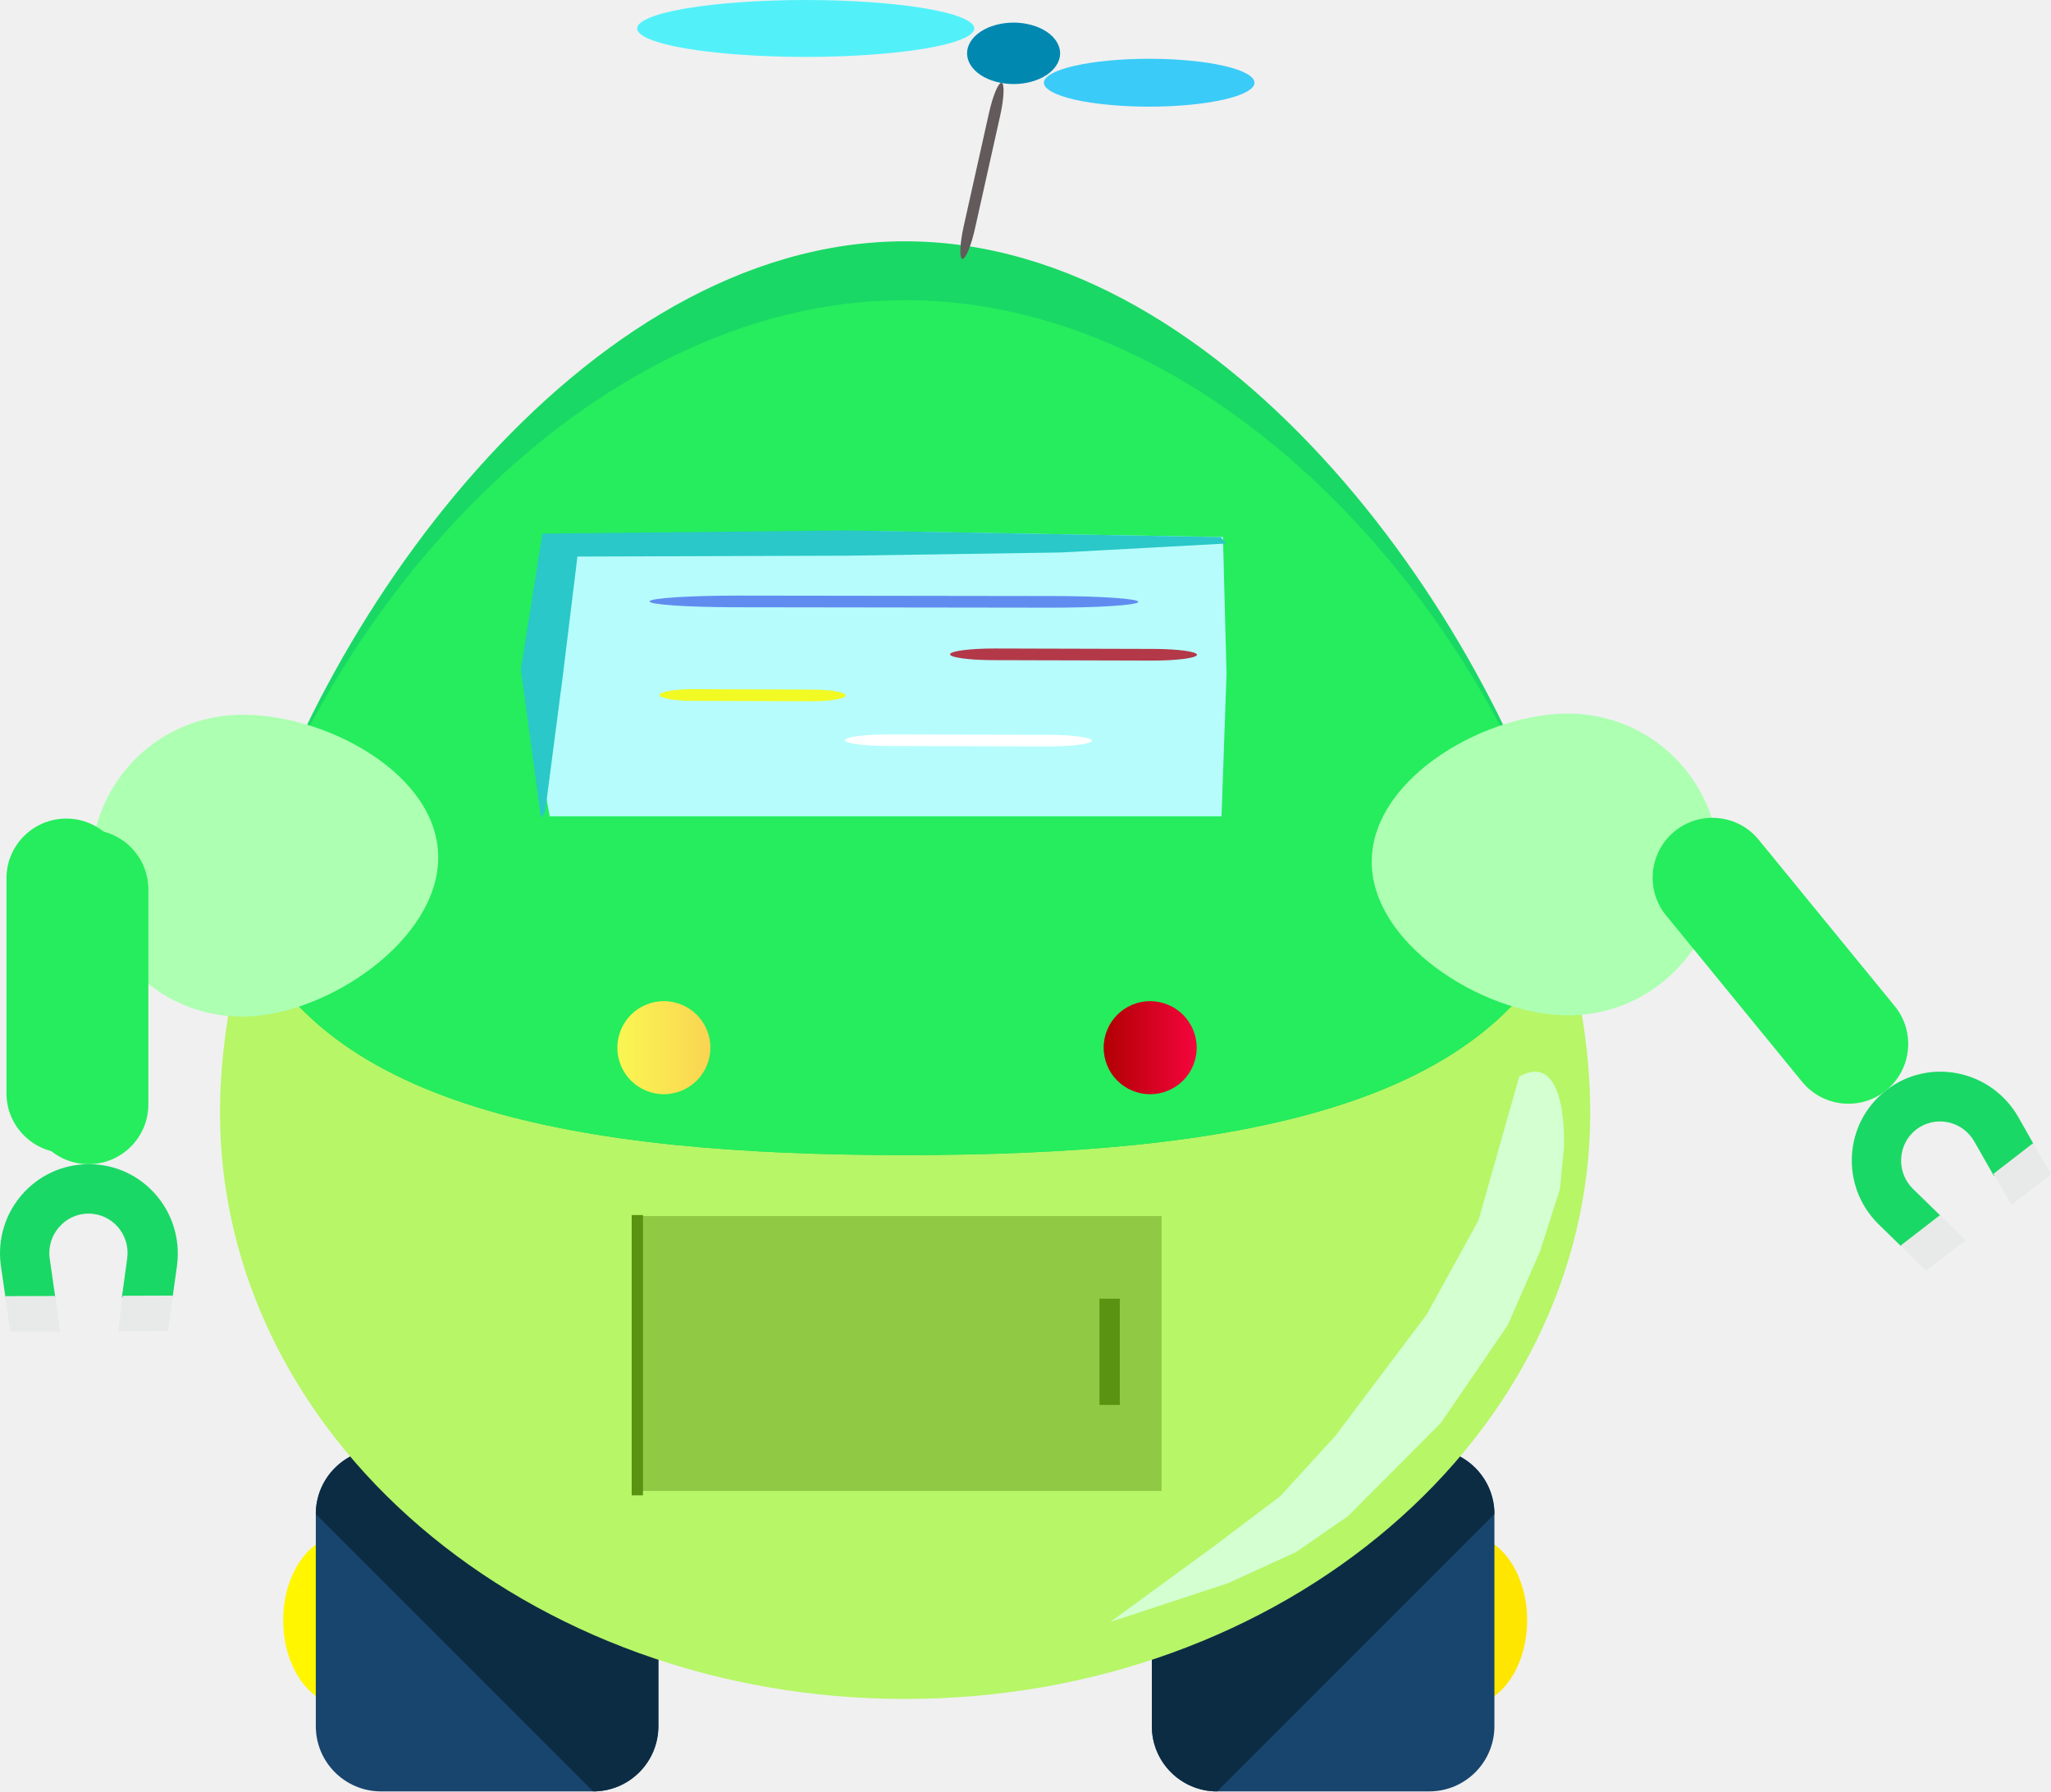
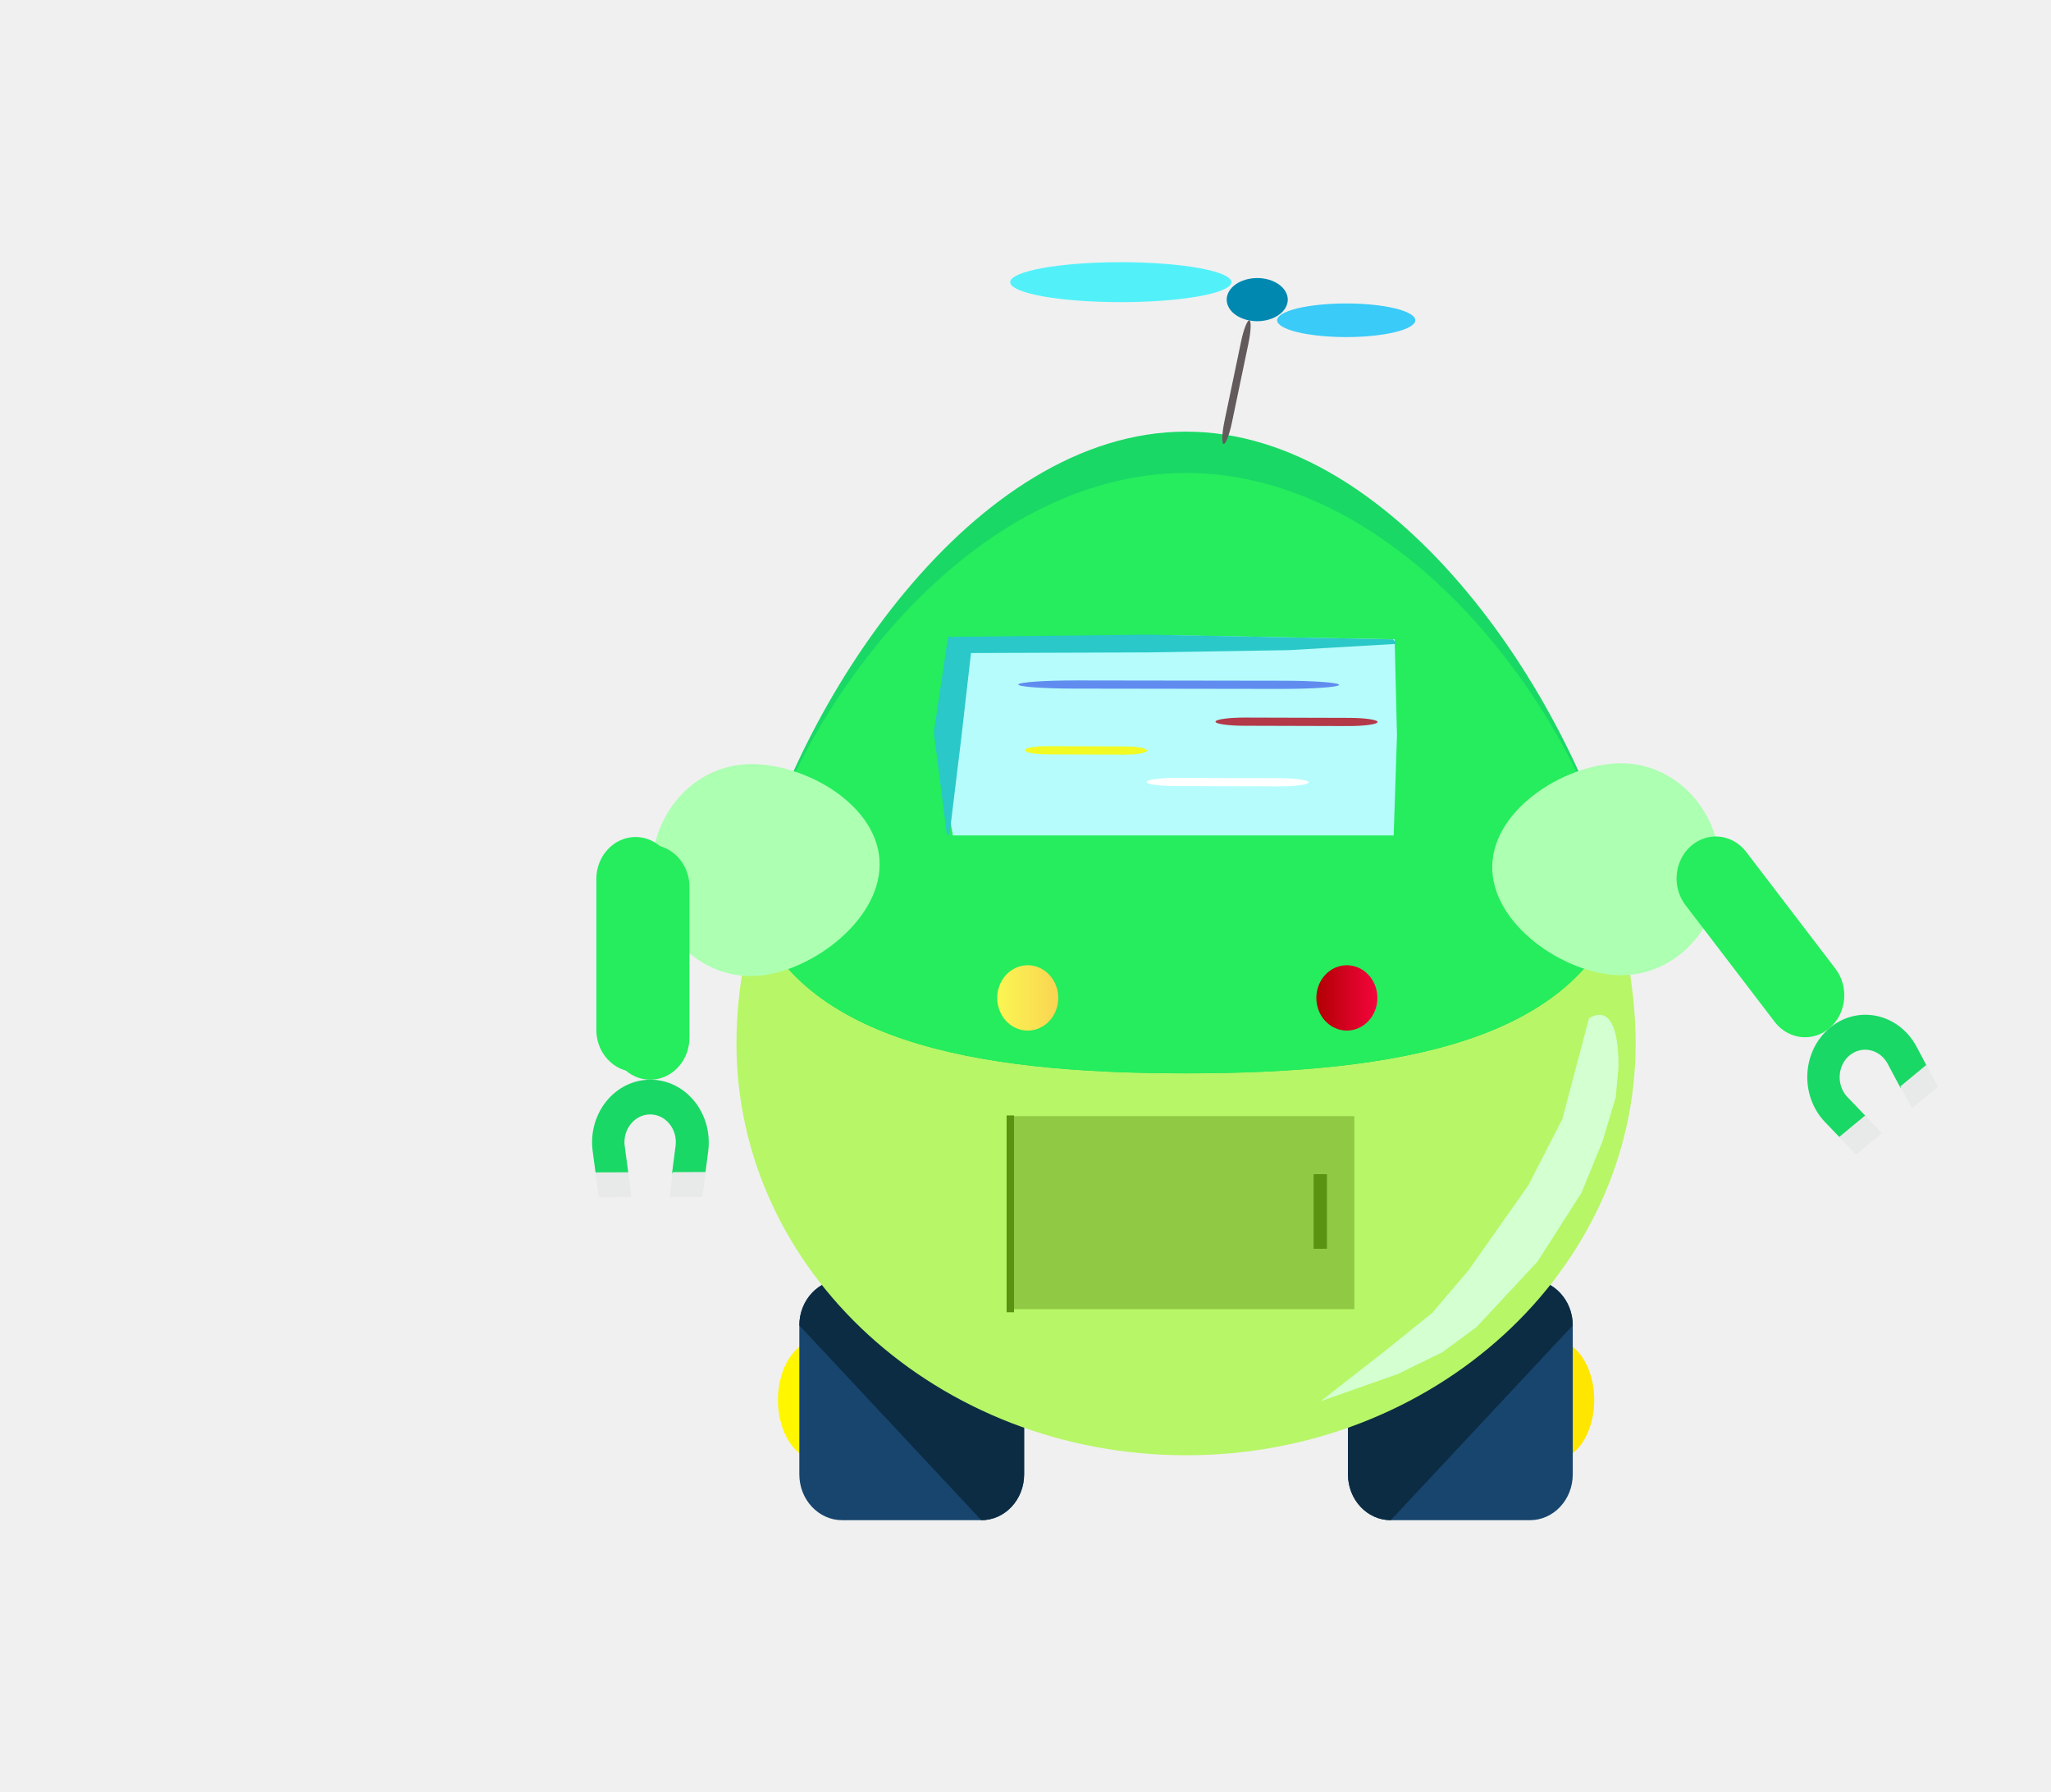
<svg xmlns="http://www.w3.org/2000/svg" xmlns:xlink="http://www.w3.org/1999/xlink" version="1.1" id="Layer_1" x="0px" y="0px" viewBox="0 0 479.852 419.058" xml:space="preserve" width="479.852" height="419.058">
  <defs id="defs7416">
    <linearGradient id="linearGradient12486">
      <stop style="stop-color:#faf652;stop-opacity:1;" offset="0" id="stop12482" />
      <stop style="stop-color:#fad452;stop-opacity:1" offset="1" id="stop12484" />
    </linearGradient>
    <linearGradient id="linearGradient12478">
      <stop style="stop-color:#b10003;stop-opacity:1" offset="0" id="stop12474" />
      <stop style="stop-color:#f5053d;stop-opacity:1" offset="1" id="stop12476" />
    </linearGradient>
-     <linearGradient xlink:href="#linearGradient12478" id="linearGradient12480" x1="310.207" y1="326.629" x2="331.983" y2="326.629" gradientUnits="userSpaceOnUse" gradientTransform="translate(-51.9975,-81.54639)" />
-     <linearGradient xlink:href="#linearGradient12486" id="linearGradient12488" x1="157.548" y1="326.629" x2="179.325" y2="326.629" gradientUnits="userSpaceOnUse" gradientTransform="translate(-13.11611,-81.54639)" />
+     <linearGradient xlink:href="#linearGradient12478" id="linearGradient12480" x1="310.207" y1="326.629" x2="331.983" y2="326.629" gradientUnits="userSpaceOnUse" gradientTransform="matrix(0.6562276,0,0,0.7022435,104.4017,4.065764)" />
+     <linearGradient xlink:href="#linearGradient12486" id="linearGradient12488" x1="157.548" y1="326.629" x2="179.325" y2="326.629" gradientUnits="userSpaceOnUse" gradientTransform="matrix(0.6562276,0,0,0.7022435,129.9168,4.065764)" />
  </defs>
-   <ellipse style="fill:#fff600;fill-opacity:1" cx="80.566" cy="379.028" rx="14.312" ry="20.031" id="ellipse7297" />
-   <path style="fill:#18456d" d="m 154.034,403.793 c 0,8.436 -6.837,15.265 -15.265,15.265 H 89.152 c -8.428,0 -15.265,-6.829 -15.265,-15.265 v -49.617 c 0,-8.42 6.837,-15.265 15.265,-15.265 h 49.617 c 8.428,0 15.265,6.845 15.265,15.265 z" id="path7299" />
-   <path style="fill:#0c2c44" d="m 73.886,354.176 c 0,-8.42 6.837,-15.265 15.265,-15.265 h 49.617 c 8.428,0 15.265,6.845 15.265,15.265 v 49.617 c 0,8.436 -6.837,15.265 -15.265,15.265" id="path7301" />
-   <ellipse style="fill:#ffe600;fill-opacity:1" cx="342.985" cy="379.028" rx="14.312" ry="20.031" id="ellipse7303" />
-   <path style="fill:#18456d" d="m 269.486,403.793 c 0,8.436 6.837,15.265 15.265,15.265 h 49.617 c 8.428,0 15.265,-6.829 15.265,-15.265 v -49.617 c 0,-8.42 -6.837,-15.265 -15.265,-15.265 h -49.617 c -8.428,0 -15.265,6.845 -15.265,15.265 z" id="path7305" />
-   <path style="fill:#0c2c44" d="m 349.633,354.176 c 0,-8.42 -6.837,-15.265 -15.265,-15.265 h -49.617 c -8.428,0 -15.265,6.845 -15.265,15.265 v 49.617 c 0,8.436 6.837,15.265 15.265,15.265" id="path7307" />
-   <path style="fill:#b7f667;fill-opacity:1;stroke-width:0.925" d="m 372.059,260.228 c 0,75.782 -71.759,137.208 -160.295,137.208 -88.544,0 -160.295,-61.421 -160.295,-137.208 0,-75.768 71.751,-189.473 160.295,-189.473 88.528,0 160.295,113.705 160.295,189.473 z" id="path7309" />
-   <path style="fill:#1ad865;fill-opacity:1;stroke-width:0.887" d="m 211.756,56.448 c -75.823,0 -139.303,90.337 -155.979,156.043 16.518,46.999 80.006,57.717 155.979,57.717 75.973,0 139.469,-10.719 155.979,-57.717 -16.676,-65.705 -80.148,-156.043 -155.979,-156.043 z" id="path7311" />
-   <path style="fill:#25ed5d;fill-opacity:1;stroke:none;stroke-width:0.887;stroke-opacity:1" d="m 211.756,70.211 c -75.823,0 -139.303,76.582 -155.979,142.279 16.518,46.993 80.006,57.71 155.979,57.71 75.973,0 139.469,-10.717 155.979,-57.71 -16.676,-65.692 -80.148,-142.279 -155.979,-142.279 z" id="path7313" />
-   <path style="fill:#adffb2;fill-opacity:1" d="m 102.457,198.847 c 1.554,19.441 -23.569,37.293 -43.003,38.846 -19.441,1.554 -36.459,-12.937 -38.012,-32.37 -1.554,-19.441 12.953,-36.452 32.386,-38.006 19.434,-1.555 47.076,12.095 48.629,31.529 z" id="path7355" />
-   <path style="fill:#25ed5d;fill-opacity:1" d="m 34.71,258.342 c 0,7.719 -6.262,13.989 -13.982,13.989 v 0 c -7.727,0 -13.997,-6.27 -13.997,-13.989 v -50.263 c 0,-7.719 6.27,-13.982 13.997,-13.982 v 0 c 7.712,0 13.982,6.262 13.982,13.982 0,0.001 0,50.263 0,50.263 z" id="path7361" />
-   <path style="fill:#adffb2;fill-opacity:1" d="m 320.933,200.991 c 0.525,-19.496 27.406,-34.579 46.895,-34.054 19.496,0.525 34.874,16.746 34.349,36.241 -0.525,19.504 -16.761,34.858 -36.249,34.333 -19.489,-0.525 -45.52,-17.04 -44.995,-36.52 z" id="path7369" />
-   <path style="fill:#25ed5d;fill-opacity:1" d="m 443.283,235.35 c 4.887,5.975 4.015,14.788 -1.968,19.68 v 0 c -5.975,4.887 -14.804,4.007 -19.691,-1.968 L 389.805,214.154 c -4.887,-5.975 -3.998,-14.793 1.984,-19.684 v 0 c 5.981,-4.892 14.788,-4.004 19.675,1.972 z" id="path7375" />
+   <ellipse style="fill:#fff600;fill-opacity:1;stroke-width:0.679" cx="191.394" cy="327.501" rx="9.392" ry="14.067" id="ellipse7297" />
+   <path style="fill:#18456d;stroke-width:0.679" d="m 239.605,344.892 c 0,5.924 -4.487,10.72 -10.017,10.72 h -32.56 c -5.531,0 -10.017,-4.796 -10.017,-10.72 v -34.843 c 0,-5.913 4.487,-10.72 10.017,-10.72 h 32.56 c 5.531,0 10.017,4.807 10.017,10.72 z" id="path7299" />
+   <path style="fill:#0c2c44;stroke-width:0.679" d="m 187.01,310.049 c 0,-5.913 4.487,-10.72 10.017,-10.72 h 32.56 c 5.531,0 10.017,4.807 10.017,10.72 v 34.843 c 0,5.924 -4.487,10.72 -10.017,10.72" id="path7301" />
+   <ellipse style="fill:#ffe600;fill-opacity:1;stroke-width:0.679" cx="363.6" cy="327.501" rx="9.392" ry="14.067" id="ellipse7303" />
+   <path style="fill:#18456d;stroke-width:0.679" d="m 315.368,344.892 c 0,5.924 4.487,10.72 10.017,10.72 h 32.56 c 5.531,0 10.017,-4.796 10.017,-10.72 v -34.843 c 0,-5.913 -4.487,-10.72 -10.017,-10.72 h -32.56 c -5.531,0 -10.017,4.807 -10.017,10.72 z" id="path7305" />
+   <path style="fill:#0c2c44;stroke-width:0.679" d="m 367.963,310.049 c 0,-5.913 -4.487,-10.72 -10.017,-10.72 h -32.56 c -5.531,0 -10.017,4.807 -10.017,10.72 v 34.843 c 0,5.924 4.487,10.72 10.017,10.72" id="path7307" />
+   <path style="fill:#b7f667;fill-opacity:1;stroke-width:0.628" d="m 382.679,244.074 c 0,53.217 -47.09,96.354 -105.19,96.354 -58.105,0 -105.19,-43.132 -105.19,-96.354 0,-53.207 47.085,-133.056 105.19,-133.056 58.095,0 105.19,79.849 105.19,133.056 z" id="path7309" />
+   <path style="fill:#1ad865;fill-opacity:1;stroke-width:0.602" d="m 277.484,100.971 c -49.757,0 -91.414,63.439 -102.358,109.58 10.84,33.005 52.502,40.532 102.358,40.532 49.856,0 91.523,-7.527 102.358,-40.532 C 368.899,164.41 327.247,100.971 277.484,100.971 Z" id="path7311" />
+   <path style="fill:#25ed5d;fill-opacity:1;stroke:none;stroke-width:0.602;stroke-opacity:1" d="m 277.484,110.637 c -49.757,0 -91.414,53.779 -102.358,99.915 10.84,33.001 52.502,40.527 102.358,40.527 49.856,0 91.523,-7.526 102.358,-40.527 -10.943,-46.132 -52.595,-99.915 -102.358,-99.915 z" id="path7313" />
+   <path style="fill:#adffb2;fill-opacity:1;stroke-width:0.679" d="m 205.759,200.97 c 1.02,13.652 -15.467,26.189 -28.22,27.28 -12.758,1.091 -23.925,-9.085 -24.945,-22.732 -1.02,-13.652 8.5,-25.598 21.253,-26.689 12.753,-1.092 30.892,8.494 31.912,22.141 z" id="path7355" />
+   <path style="fill:#25ed5d;fill-opacity:1;stroke-width:0.679" d="m 161.302,242.75 c 0,5.421 -4.109,9.824 -9.175,9.824 v 0 c -5.071,0 -9.185,-4.403 -9.185,-9.824 v -35.297 c 0,-5.421 4.115,-9.819 9.185,-9.819 v 0 c 5.061,0 9.175,4.397 9.175,9.819 0,7e-4 0,35.297 0,35.297 z" id="path7361" />
+   <path style="fill:#adffb2;fill-opacity:1;stroke-width:0.679" d="m 349.129,202.476 c 0.344,-13.691 17.985,-24.283 30.774,-23.914 12.794,0.369 22.885,11.759 22.541,25.45 -0.345,13.697 -10.999,24.479 -23.788,24.11 -12.789,-0.368 -29.871,-11.966 -29.527,-25.646 z" id="path7369" />
+   <path style="fill:#25ed5d;fill-opacity:1;stroke-width:0.679" d="m 429.418,226.604 c 3.207,4.196 2.635,10.385 -1.291,13.82 v 0 c -3.921,3.432 -9.715,2.814 -12.922,-1.382 l -20.881,-27.323 c -3.207,-4.196 -2.623,-10.388 1.302,-13.823 v 0 c 3.925,-3.435 9.704,-2.812 12.911,1.385 z" id="path7375" />
  <g id="g7383" transform="translate(-37.79084,-80.05095)" />
  <g id="g7385" transform="translate(-37.79084,-80.05095)" />
  <g id="g7387" transform="translate(-37.79084,-80.05095)" />
  <g id="g7389" transform="translate(-37.79084,-80.05095)" />
  <g id="g7391" transform="translate(-37.79084,-80.05095)" />
  <g id="g7393" transform="translate(-37.79084,-80.05095)" />
  <g id="g7395" transform="translate(-37.79084,-80.05095)" />
  <g id="g7397" transform="translate(-37.79084,-80.05095)" />
  <g id="g7399" transform="translate(-37.79084,-80.05095)" />
  <g id="g7401" transform="translate(-37.79084,-80.05095)" />
  <g id="g7403" transform="translate(-37.79084,-80.05095)" />
  <g id="g7405" transform="translate(-37.79084,-80.05095)" />
  <g id="g7407" transform="translate(-37.79084,-80.05095)" />
  <g id="g7409" transform="translate(-37.79084,-80.05095)" />
  <g id="g7411" transform="translate(-37.79084,-80.05095)" />
-   <path style="fill:#1ad865;fill-opacity:1;stroke-width:0.101" d="m 444.955,291.698 9.226,-7.13 -6.644,-6.478 c -3.969,-3.9 -3.592,-10.475 0.765,-13.842 v 0 c 4.442,-3.433 10.815,-2.073 13.588,2.751 l 4.593,8.062 9.397,-7.262 -3.773,-6.647 c -6.386,-10.912 -20.797,-13.846 -30.793,-6.123 v 0 c -9.995,7.724 -10.79,22.409 -1.908,31.255 z" id="path11757" />
-   <g transform="matrix(-0.080091,0.06188897,-0.06196718,-0.08018641,493.5459,280.2425)" id="g11763">
-     <polygon style="fill:#e8eae9" points="450.133,208 438.4,125.867 323.2,125.867 333.867,208 " id="polygon11759" />
-     <polygon style="fill:#e8eae9" points="178.133,208 188.8,125.867 73.6,125.867 61.867,208 " id="polygon11761" />
+   <path style="fill:#1ad865;fill-opacity:1;stroke-width:0.069" d="m 430.516,266.174 6.055,-5.007 -4.36,-4.549 c -2.605,-2.739 -2.357,-7.356 0.502,-9.72 v 0 c 2.915,-2.411 7.097,-1.456 8.917,1.932 l 3.014,5.662 6.167,-5.099 -2.476,-4.668 c -4.191,-7.663 -13.648,-9.724 -20.207,-4.3 v 0 c -6.559,5.424 -7.081,15.736 -1.252,21.948 z" id="path11757" />
+   <g transform="matrix(-0.05255792,0.04346113,-0.04066457,-0.05631039,462.4023,258.1297)" id="g11763">
+     <polygon style="fill:#e8eae9" points="333.867,208 450.133,208 438.4,125.867 323.2,125.867 " id="polygon11759" />
+     <polygon style="fill:#e8eae9" points="61.867,208 178.133,208 188.8,125.867 73.6,125.867 " id="polygon11761" />
  </g>
-   <path style="fill:#1ad865;fill-opacity:1;stroke-width:0.101" d="m 1.294,303.637 11.66,-0.04 -1.327,-9.184 c -0.775,-5.51 3.527,-10.497 9.033,-10.516 v 0 c 5.614,-0.019 9.842,4.939 9.105,10.455 l -1.264,9.193 11.876,-0.04 1.054,-7.57 c 1.577,-12.545 -8.07,-23.646 -20.702,-23.603 v 0 C 8.096,272.374 -1.474,283.541 0.188,295.966 Z" id="path11757-1" />
-   <g transform="matrix(-0.1012161,3.4317709e-4,-3.4714292e-4,-0.1013394,46.81727,324.1292)" id="g11763-9">
-     <polygon style="fill:#e8eae9" points="450.133,208 438.4,125.867 323.2,125.867 333.867,208 " id="polygon11759-6" />
-     <polygon style="fill:#e8eae9" points="178.133,208 188.8,125.867 73.6,125.867 61.867,208 " id="polygon11761-7" />
+   <path style="fill:#1ad865;fill-opacity:1;stroke-width:0.069" d="m 139.373,274.558 7.652,-0.028 -0.871,-6.449 c -0.508,-3.87 2.314,-7.372 5.928,-7.385 v 0 c 3.684,-0.013 6.458,3.468 5.975,7.342 l -0.83,6.455 7.793,-0.028 0.691,-5.316 c 1.035,-8.809 -5.296,-16.605 -13.585,-16.575 v 0 c -8.289,0.03 -14.57,7.872 -13.479,16.597 z" id="path11757-1" />
+   <g transform="matrix(-0.06642078,2.4099388e-4,-2.2780475e-4,-0.07116493,169.2467,288.9488)" id="g11763-9">
+     <polygon style="fill:#e8eae9" points="333.867,208 450.133,208 438.4,125.867 323.2,125.867 " id="polygon11759-6" />
+     <polygon style="fill:#e8eae9" points="61.867,208 178.133,208 188.8,125.867 73.6,125.867 " id="polygon11761-7" />
  </g>
-   <path id="path12242" d="M 292.109,118.149 H 129.509 c -6.013,0 -10.888,4.875 -10.888,10.888 v 81.3 c 0,6.013 4.875,10.888 10.888,10.888 h 162.6 c 6.013,0 10.888,-4.875 10.888,-10.888 v -81.3 c 0,-6.013 -4.875,-10.888 -10.888,-10.888 z m -10.888,81.3 H 140.397 v -59.523 h 140.823 z" style="fill:none;fill-opacity:1;stroke:none;stroke-width:7.114;stroke-miterlimit:4;stroke-dasharray:none;stroke-opacity:1" />
-   <path id="path12244" d="m 269.097,255.971 c 2.86,0 5.662,-1.161 7.694,-3.194 2.033,-2.018 3.194,-4.834 3.194,-7.694 0,-2.86 -1.161,-5.676 -3.194,-7.694 -2.033,-2.033 -4.834,-3.194 -7.694,-3.194 -2.875,0 -5.676,1.161 -7.709,3.194 -2.018,2.018 -3.179,4.82 -3.179,7.694 0,2.875 1.161,5.676 3.179,7.694 2.034,2.033 4.834,3.194 7.709,3.194 z" style="fill:url(#linearGradient12480);fill-opacity:1;stroke-width:1.452" />
-   <path id="path12248" d="m 155.321,255.971 c 2.86,0 5.662,-1.161 7.694,-3.194 2.033,-2.018 3.194,-4.834 3.194,-7.694 0,-2.86 -1.161,-5.676 -3.194,-7.694 -2.033,-2.033 -4.834,-3.194 -7.694,-3.194 -2.875,0 -5.676,1.161 -7.709,3.194 -2.018,2.018 -3.179,4.834 -3.179,7.694 0,2.86 1.161,5.676 3.179,7.694 2.034,2.033 4.834,3.194 7.709,3.194 z" style="fill:url(#linearGradient12488);fill-opacity:1;stroke-width:1.452" />
-   <path style="opacity:1;fill:#b6fcfc;fill-opacity:1;stroke:none;stroke-width:9.61;stroke-miterlimit:4;stroke-dasharray:none;stroke-opacity:1" d="m 122.53,157.616 8.443,-30.976 75.888,-2.364 79.266,1.351 0.836,31.989 -1.174,33.34 h -78.928 -78.252 z" id="path12398" />
-   <path style="fill:#2ac8c8;fill-opacity:1;stroke:none;stroke-width:0.918px;stroke-linecap:butt;stroke-linejoin:miter;stroke-opacity:1" d="m 285.579,125.642 1.308,1.504 -38.646,2.094 -50.242,0.752 -62.905,0.201 -3.466,28.285 -4.096,31.404 -0.945,1.495 -4.726,-34.769 5.041,-31.778 71.207,-0.748 z" id="path12436" />
-   <path style="fill:#25ed5d;fill-opacity:1" d="m 29.49,255.73 c 0,7.719 -6.262,13.989 -13.982,13.989 v 0 c -7.727,0 -13.997,-6.27 -13.997,-13.989 v -50.263 c 0,-7.719 6.27,-13.982 13.997,-13.982 v 0 c 7.712,0 13.982,6.262 13.982,13.982 0,0.001 0,50.263 0,50.263 z" id="path7361-1" />
-   <path style="fill:#618cef;fill-opacity:1;stroke-width:0.377" d="m 172.004,142.053 c -11.282,-0.015 -20.261,-0.637 -20.033,-1.389 v 0 c 0.228,-0.753 9.577,-1.351 20.858,-1.336 l 73.462,0.099 c 11.282,0.015 20.25,0.638 20.022,1.391 v 0 c -0.227,0.751 -9.565,1.35 -20.848,1.334 -0.001,0 -73.462,-0.099 -73.462,-0.099 z" id="path7361-1-7" />
-   <path style="fill:#b33848;fill-opacity:1;stroke-width:0.268" d="m 232.388,154.427 c -5.7,-0.015 -10.237,-0.637 -10.122,-1.389 v 0 c 0.115,-0.753 4.839,-1.351 10.539,-1.336 l 37.118,0.099 c 5.7,0.015 10.232,0.638 10.117,1.391 v 0 c -0.115,0.751 -4.833,1.35 -10.534,1.334 -5e-4,0 -37.118,-0.099 -37.118,-0.099 z" id="path7361-1-7-4" />
-   <path style="fill:#f2fa23;fill-opacity:1;stroke-width:0.233" d="m 161.947,163.944 c -4.292,-0.015 -7.708,-0.637 -7.621,-1.389 v 0 c 0.087,-0.753 3.643,-1.351 7.935,-1.336 l 27.947,0.099 c 4.292,0.015 7.704,0.638 7.617,1.391 v 0 c -0.086,0.751 -3.639,1.35 -7.931,1.334 -3.8e-4,0 -27.947,-0.099 -27.947,-0.099 z" id="path7361-1-7-4-5" />
-   <path style="fill:#ffffff;fill-opacity:1;stroke-width:0.268" d="m 207.803,174.518 c -5.7,-0.015 -10.237,-0.637 -10.122,-1.389 v 0 c 0.115,-0.753 4.839,-1.351 10.539,-1.336 l 37.118,0.099 c 5.7,0.015 10.232,0.638 10.117,1.391 v 0 c -0.115,0.751 -4.833,1.35 -10.534,1.334 -5e-4,0 -37.118,-0.099 -37.118,-0.099 z" id="path7361-1-7-4-1" />
-   <path style="fill:#625a5b;fill-opacity:1;stroke-width:0.228" d="m 228.1,53.498 c -0.907,4.063 -2.232,7.228 -2.957,7.061 v 0 c -0.725,-0.167 -0.577,-3.603 0.33,-7.666 l 5.907,-26.458 c 0.907,-4.063 2.232,-7.224 2.957,-7.057 v 0 c 0.724,0.167 0.577,3.599 -0.331,7.662 -8e-5,3.6e-4 -5.907,26.458 -5.907,26.458 z" id="path7361-1-7-4-2" />
-   <path id="path12248-4" d="m 268.865,24.949 c 6.471,0 12.81,-0.597 17.409,-1.643 4.599,-1.038 7.226,-2.487 7.226,-3.958 0,-1.471 -2.628,-2.92 -7.226,-3.958 -4.599,-1.046 -10.938,-1.643 -17.409,-1.643 -6.504,0 -12.843,0.597 -17.442,1.643 -4.566,1.038 -7.193,2.487 -7.193,3.958 0,1.471 2.628,2.92 7.193,3.958 4.602,1.046 10.938,1.643 17.442,1.643 z" style="fill:#3acbf8;fill-opacity:1;stroke-width:1.566" />
-   <path id="path12248-4-6" d="m 188.5,13.317 c 10.359,0 20.508,-0.71 27.87,-1.953 7.362,-1.234 11.569,-2.956 11.569,-4.705 0,-1.749 -4.207,-3.471 -11.569,-4.705 C 209.008,0.71 198.859,0 188.5,0 178.088,0 167.939,0.71 160.577,1.953 c -7.309,1.234 -11.516,2.956 -11.516,4.705 0,1.749 4.207,3.471 11.516,4.705 7.367,1.243 17.511,1.953 27.923,1.953 z" style="fill:#52f1fa;fill-opacity:1;stroke-width:2.161" />
-   <path id="path12244-4" d="m 237.142,19.662 c 2.86,0 5.662,-0.767 7.694,-2.108 2.033,-1.332 3.194,-3.191 3.194,-5.079 0,-1.888 -1.161,-3.747 -3.194,-5.079 -2.033,-1.342 -4.834,-2.108 -7.694,-2.108 -2.875,0 -5.676,0.767 -7.709,2.108 -2.018,1.332 -3.179,3.182 -3.179,5.079 0,1.897 1.161,3.747 3.179,5.079 2.034,1.342 4.834,2.108 7.709,2.108 z" style="fill:#0088b1;fill-opacity:1;stroke-width:1.18" />
-   <path style="fill:#d3ffd1;fill-opacity:1;stroke:none;stroke-width:2.078px;stroke-linecap:butt;stroke-linejoin:miter;stroke-opacity:1" d="m 355.431,251.853 c 11.59,-6.49 10.472,16.646 10.472,16.646 l -0.941,9.689 -4.663,14.543 -7.574,17.295 -15.616,22.835 -21.717,21.802 -12.158,8.403 -15.922,7.291 -27.543,9.064 24.402,-17.827 15.376,-11.61 12.844,-14.068 21.386,-28.401 12.124,-22.038 z" id="path12660" />
-   <rect style="opacity:1;fill:#90ca44;fill-opacity:1;stroke:none;stroke-width:2.5;stroke-miterlimit:4;stroke-dasharray:none;stroke-opacity:1" id="rect12681" width="122.626" height="64.304" x="149.139" y="284.469" />
-   <rect style="opacity:1;fill:#5a9211;fill-opacity:1;stroke:none;stroke-width:2.5;stroke-miterlimit:4;stroke-dasharray:none;stroke-opacity:1" id="rect12683" width="4.758" height="24.85" x="257.233" y="303.798" />
-   <rect style="opacity:1;fill:#5a9211;fill-opacity:1;stroke:none;stroke-width:2.5;stroke-miterlimit:4;stroke-dasharray:none;stroke-opacity:1" id="rect12685" width="2.644" height="65.561" x="147.789" y="284.235" />
+   <path id="path12242" d="M 330.214,144.301 H 223.511 c -3.946,0 -7.145,3.424 -7.145,7.646 v 57.092 c 0,4.223 3.199,7.646 7.145,7.646 h 106.703 c 3.946,0 7.145,-3.424 7.145,-7.646 v -57.092 c 0,-4.223 -3.199,-7.646 -7.145,-7.646 z m -7.145,57.092 h -92.412 v -41.8 h 92.412 z" style="fill:none;fill-opacity:1;stroke:none;stroke-width:4.829;stroke-miterlimit:4;stroke-dasharray:none;stroke-opacity:1" />
+   <path id="path12244" d="m 315.113,241.085 c 1.877,0 3.716,-0.816 5.049,-2.243 1.334,-1.417 2.096,-3.395 2.096,-5.403 0,-2.008 -0.762,-3.986 -2.096,-5.403 -1.334,-1.427 -3.172,-2.243 -5.049,-2.243 -1.886,0 -3.725,0.816 -5.059,2.243 -1.324,1.417 -2.086,3.385 -2.086,5.403 0,2.019 0.762,3.986 2.086,5.403 1.335,1.427 3.172,2.243 5.059,2.243 z" style="fill:url(#linearGradient12480);fill-opacity:1;stroke-width:0.986" />
+   <path id="path12248" d="m 240.45,241.085 c 1.877,0 3.716,-0.816 5.049,-2.243 1.334,-1.417 2.096,-3.395 2.096,-5.403 0,-2.008 -0.762,-3.986 -2.096,-5.403 -1.334,-1.427 -3.172,-2.243 -5.049,-2.243 -1.886,0 -3.725,0.816 -5.059,2.243 -1.324,1.417 -2.086,3.395 -2.086,5.403 0,2.008 0.762,3.986 2.086,5.403 1.335,1.427 3.172,2.243 5.059,2.243 z" style="fill:url(#linearGradient12488);fill-opacity:1;stroke-width:0.986" />
+   <path style="opacity:1;fill:#b6fcfc;fill-opacity:1;stroke:none;stroke-width:6.524;stroke-miterlimit:4;stroke-dasharray:none;stroke-opacity:1" d="m 218.931,172.016 5.541,-21.753 49.8,-1.66 52.016,0.949 0.549,22.464 -0.77,23.413 h -51.795 -51.351 z" id="path12398" />
+   <path style="fill:#2ac8c8;fill-opacity:1;stroke:none;stroke-width:0.623px;stroke-linecap:butt;stroke-linejoin:miter;stroke-opacity:1" d="m 325.929,149.563 0.858,1.056 -25.36,1.47 -32.97,0.528 -41.28,0.141 -2.274,19.863 -2.688,22.053 -0.62,1.05 -3.101,-24.416 3.308,-22.316 46.728,-0.525 z" id="path12436" />
+   <path style="fill:#25ed5d;fill-opacity:1;stroke-width:0.679" d="m 157.876,240.916 c 0,5.421 -4.109,9.824 -9.175,9.824 v 0 c -5.071,0 -9.185,-4.403 -9.185,-9.824 v -35.297 c 0,-5.421 4.115,-9.819 9.185,-9.819 v 0 c 5.061,0 9.175,4.397 9.175,9.819 0,7e-4 0,35.297 0,35.297 z" id="path7361-1" />
+   <path style="fill:#618cef;fill-opacity:1;stroke-width:0.256" d="m 251.397,161.087 c -7.403,-0.011 -13.296,-0.448 -13.146,-0.976 v 0 c 0.15,-0.529 6.285,-0.949 13.688,-0.938 l 48.208,0.069 c 7.403,0.011 13.289,0.448 13.139,0.977 v 0 c -0.149,0.528 -6.277,0.948 -13.681,0.937 -6.6e-4,0 -48.208,-0.069 -48.208,-0.069 z" id="path7361-1-7" />
+   <path style="fill:#b33848;fill-opacity:1;stroke-width:0.182" d="m 291.023,169.776 c -3.741,-0.011 -6.718,-0.448 -6.642,-0.976 v 0 c 0.076,-0.529 3.175,-0.949 6.916,-0.938 l 24.358,0.069 c 3.741,0.011 6.714,0.448 6.639,0.977 v 0 c -0.075,0.528 -3.171,0.948 -6.913,0.937 -3.2e-4,0 -24.358,-0.069 -24.358,-0.069 z" id="path7361-1-7-4" />
+   <path style="fill:#f2fa23;fill-opacity:1;stroke-width:0.158" d="m 244.798,176.459 c -2.816,-0.011 -5.058,-0.448 -5.001,-0.976 v 0 c 0.057,-0.529 2.391,-0.949 5.207,-0.938 l 18.34,0.069 c 2.816,0.011 5.056,0.448 4.999,0.977 v 0 c -0.057,0.528 -2.388,0.948 -5.205,0.937 -2.5e-4,0 -18.34,-0.069 -18.34,-0.069 z" id="path7361-1-7-4-5" />
+   <path style="fill:#ffffff;fill-opacity:1;stroke-width:0.182" d="m 274.89,183.885 c -3.741,-0.011 -6.718,-0.448 -6.642,-0.976 v 0 c 0.075,-0.529 3.175,-0.949 6.916,-0.938 l 24.358,0.069 c 3.741,0.011 6.714,0.448 6.639,0.977 v 0 c -0.075,0.528 -3.171,0.948 -6.913,0.937 -3.3e-4,0 -24.358,-0.069 -24.358,-0.069 z" id="path7361-1-7-4-1" />
+   <path style="fill:#625a5b;fill-opacity:1;stroke-width:0.155" d="m 288.209,98.899 c -0.595,2.853 -1.465,5.076 -1.94,4.959 v 0 c -0.476,-0.117 -0.379,-2.53 0.217,-5.384 l 3.877,-18.58 c 0.595,-2.853 1.465,-5.073 1.941,-4.956 v 0 c 0.475,0.117 0.378,2.527 -0.217,5.381 -6e-5,2.6e-4 -3.877,18.58 -3.877,18.58 z" id="path7361-1-7-4-2" />
+   <path id="path12248-4" d="m 314.961,78.852 c 4.246,0 8.406,-0.42 11.424,-1.154 3.018,-0.729 4.742,-1.746 4.742,-2.78 0,-1.033 -1.724,-2.051 -4.742,-2.78 -3.018,-0.734 -7.178,-1.154 -11.424,-1.154 -4.268,0 -8.428,0.42 -11.446,1.154 -2.996,0.729 -4.721,1.746 -4.721,2.78 0,1.033 1.724,2.051 4.721,2.78 3.02,0.734 7.178,1.154 11.446,1.154 z" style="fill:#3acbf8;fill-opacity:1;stroke-width:1.063" />
+   <path id="path12248-4-6" d="m 262.223,70.683 c 6.798,0 13.458,-0.499 18.289,-1.372 4.831,-0.867 7.592,-2.076 7.592,-3.304 0,-1.228 -2.761,-2.438 -7.592,-3.304 -4.831,-0.873 -11.491,-1.372 -18.289,-1.372 -6.833,0 -13.493,0.499 -18.324,1.372 -4.797,0.867 -7.557,2.076 -7.557,3.304 0,1.228 2.761,2.438 7.557,3.304 4.835,0.873 11.491,1.372 18.324,1.372 z" style="fill:#52f1fa;fill-opacity:1;stroke-width:1.467" />
+   <path id="path12244-4" d="m 294.143,75.139 c 1.877,0 3.716,-0.538 5.049,-1.481 1.334,-0.935 2.096,-2.241 2.096,-3.567 0,-1.326 -0.762,-2.631 -2.096,-3.567 -1.334,-0.942 -3.172,-1.481 -5.049,-1.481 -1.886,0 -3.725,0.538 -5.059,1.481 -1.324,0.935 -2.086,2.234 -2.086,3.567 0,1.332 0.762,2.631 2.086,3.567 1.335,0.942 3.172,1.481 5.059,1.481 z" style="fill:#0088b1;fill-opacity:1;stroke-width:0.801" />
+   <path style="fill:#d3ffd1;fill-opacity:1;stroke:none;stroke-width:1.411px;stroke-linecap:butt;stroke-linejoin:miter;stroke-opacity:1" d="m 371.768,238.193 c 7.606,-4.558 6.872,11.69 6.872,11.69 l -0.617,6.804 -3.06,10.213 -4.97,12.145 -10.248,16.036 -14.252,15.31 -7.978,5.901 -10.449,5.12 -18.074,6.365 16.013,-12.519 10.09,-8.153 8.429,-9.879 14.034,-19.944 7.956,-15.476 z" id="path12660" />
+   <rect style="opacity:1;fill:#90ca44;fill-opacity:1;stroke:none;stroke-width:1.697;stroke-miterlimit:4;stroke-dasharray:none;stroke-opacity:1" id="rect12681" width="80.471" height="45.157" x="236.393" y="261.097" />
+   <rect style="opacity:1;fill:#5a9211;fill-opacity:1;stroke:none;stroke-width:1.697;stroke-miterlimit:4;stroke-dasharray:none;stroke-opacity:1" id="rect12683" width="3.123" height="17.451" x="307.328" y="274.671" />
+   <rect style="opacity:1;fill:#5a9211;fill-opacity:1;stroke:none;stroke-width:1.697;stroke-miterlimit:4;stroke-dasharray:none;stroke-opacity:1" id="rect12685" width="1.735" height="46.04" x="235.507" y="260.933" />
</svg>
